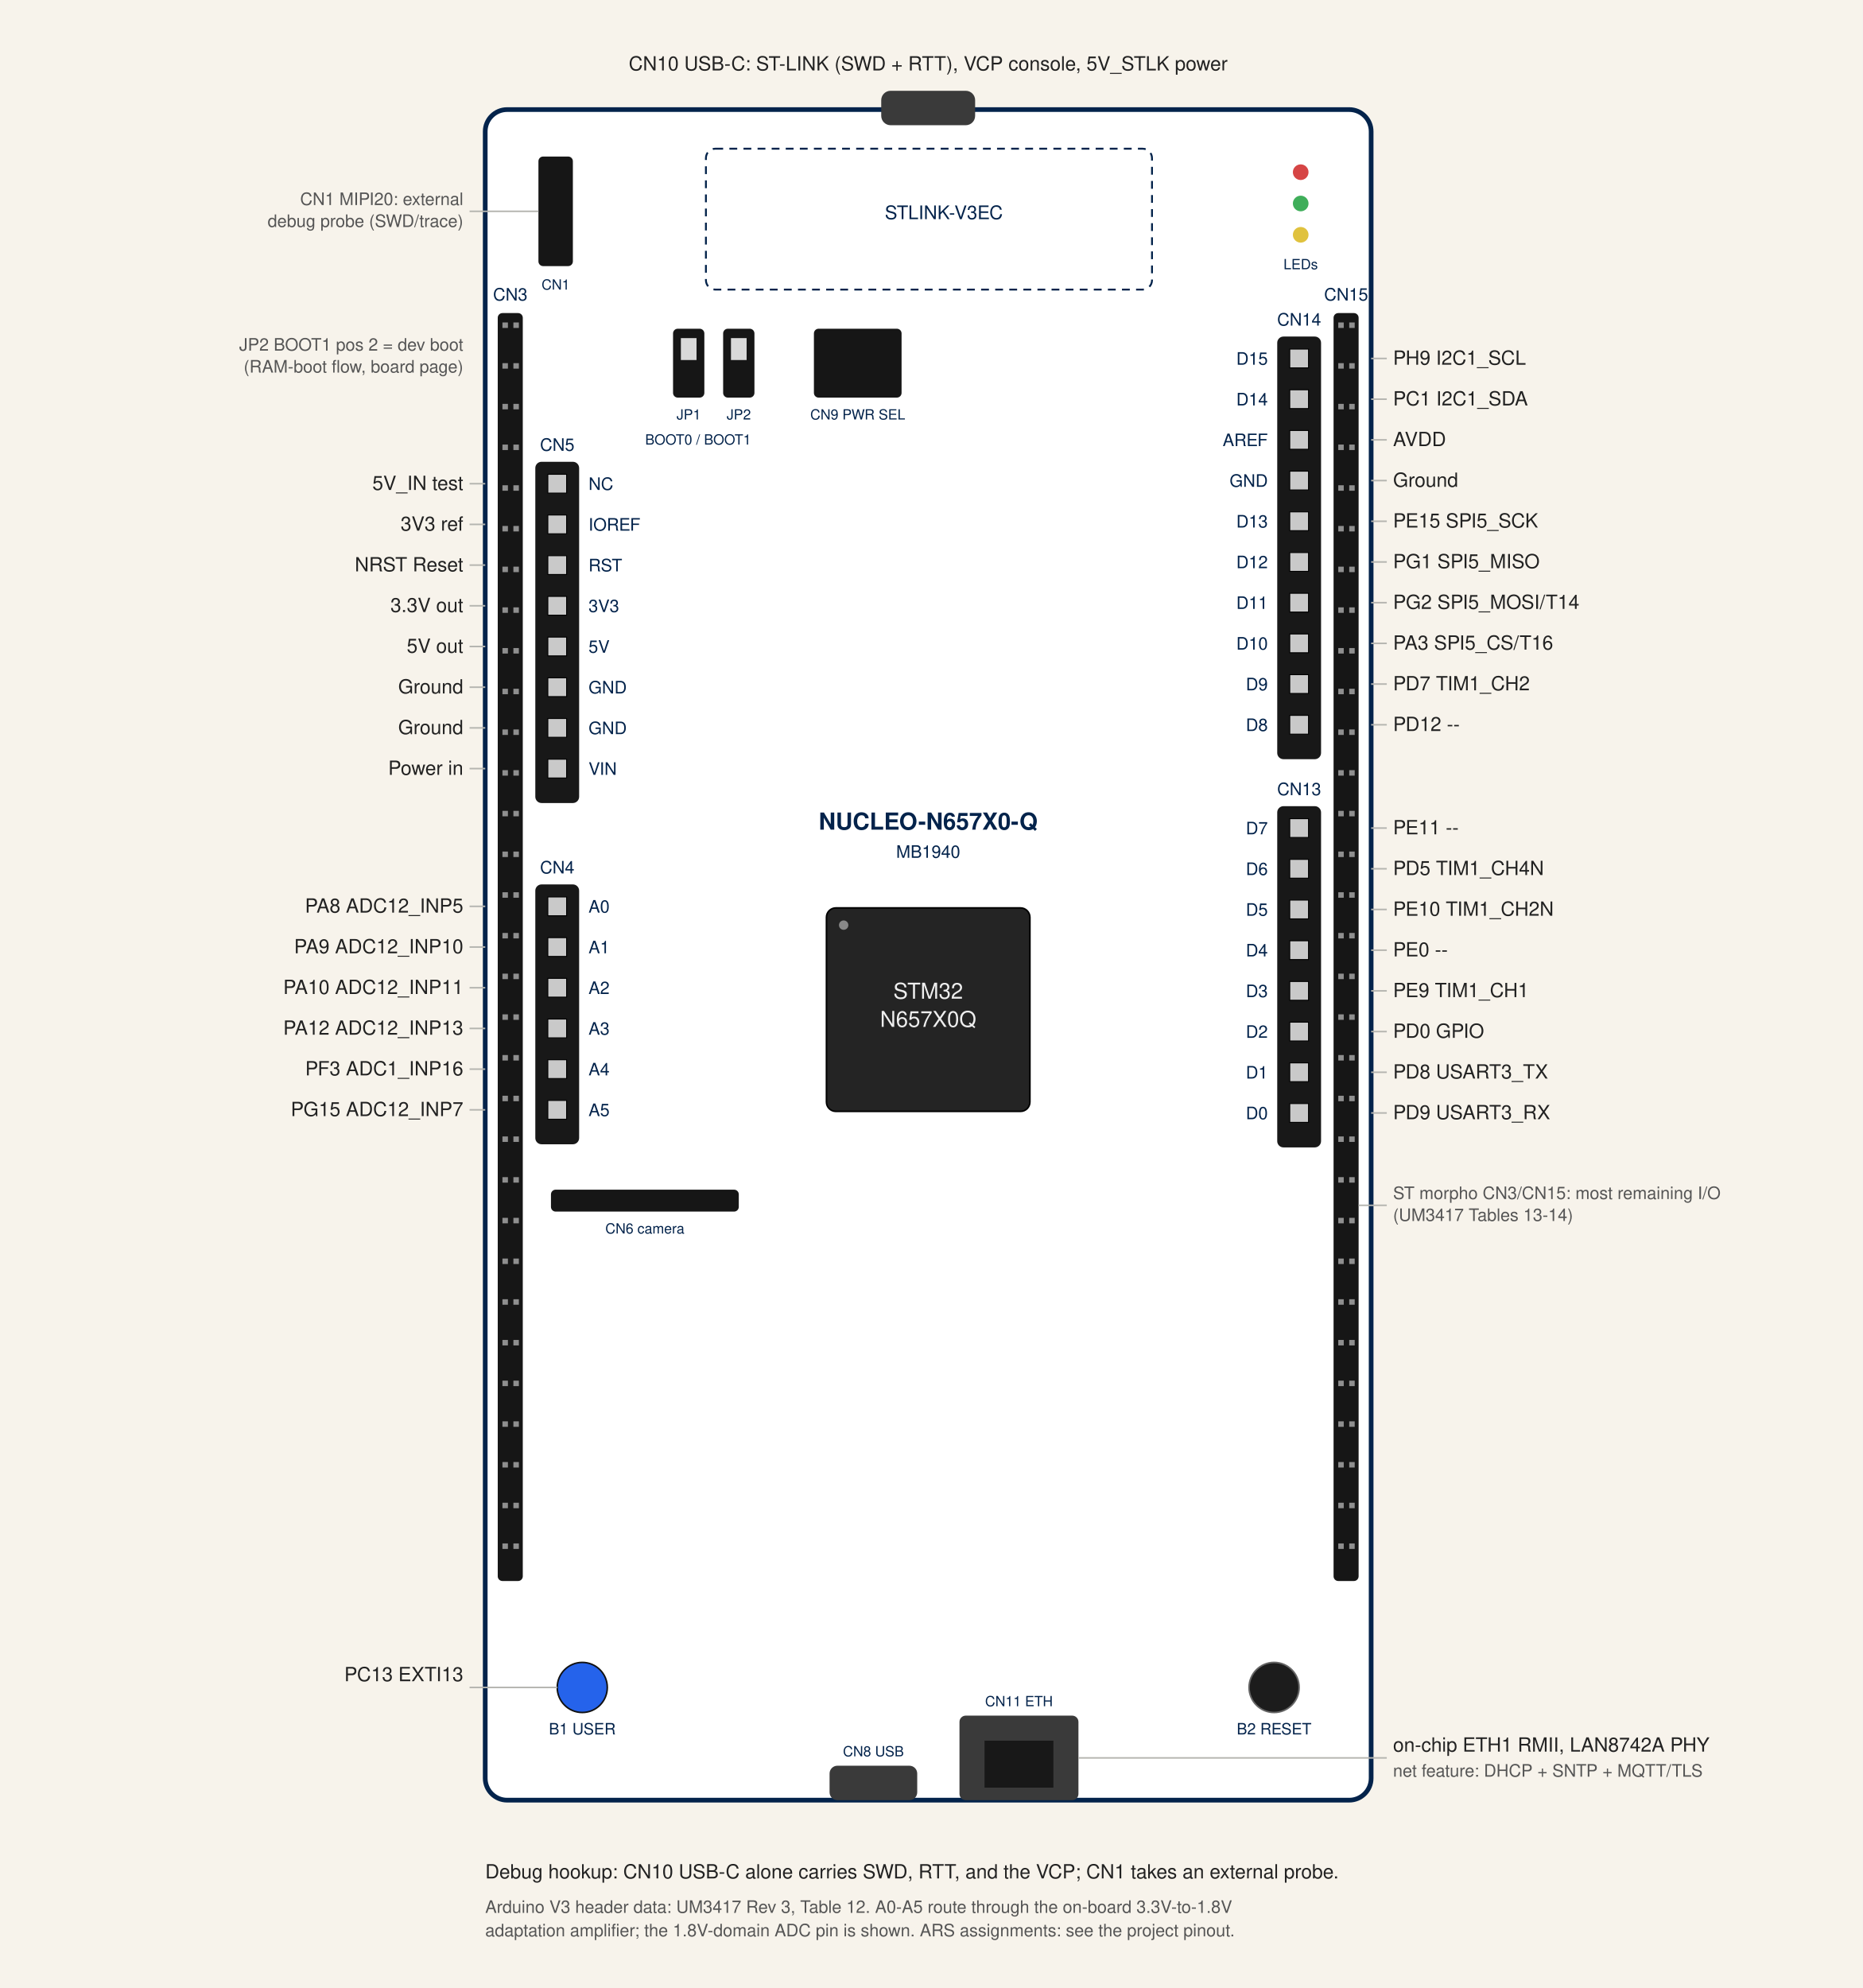
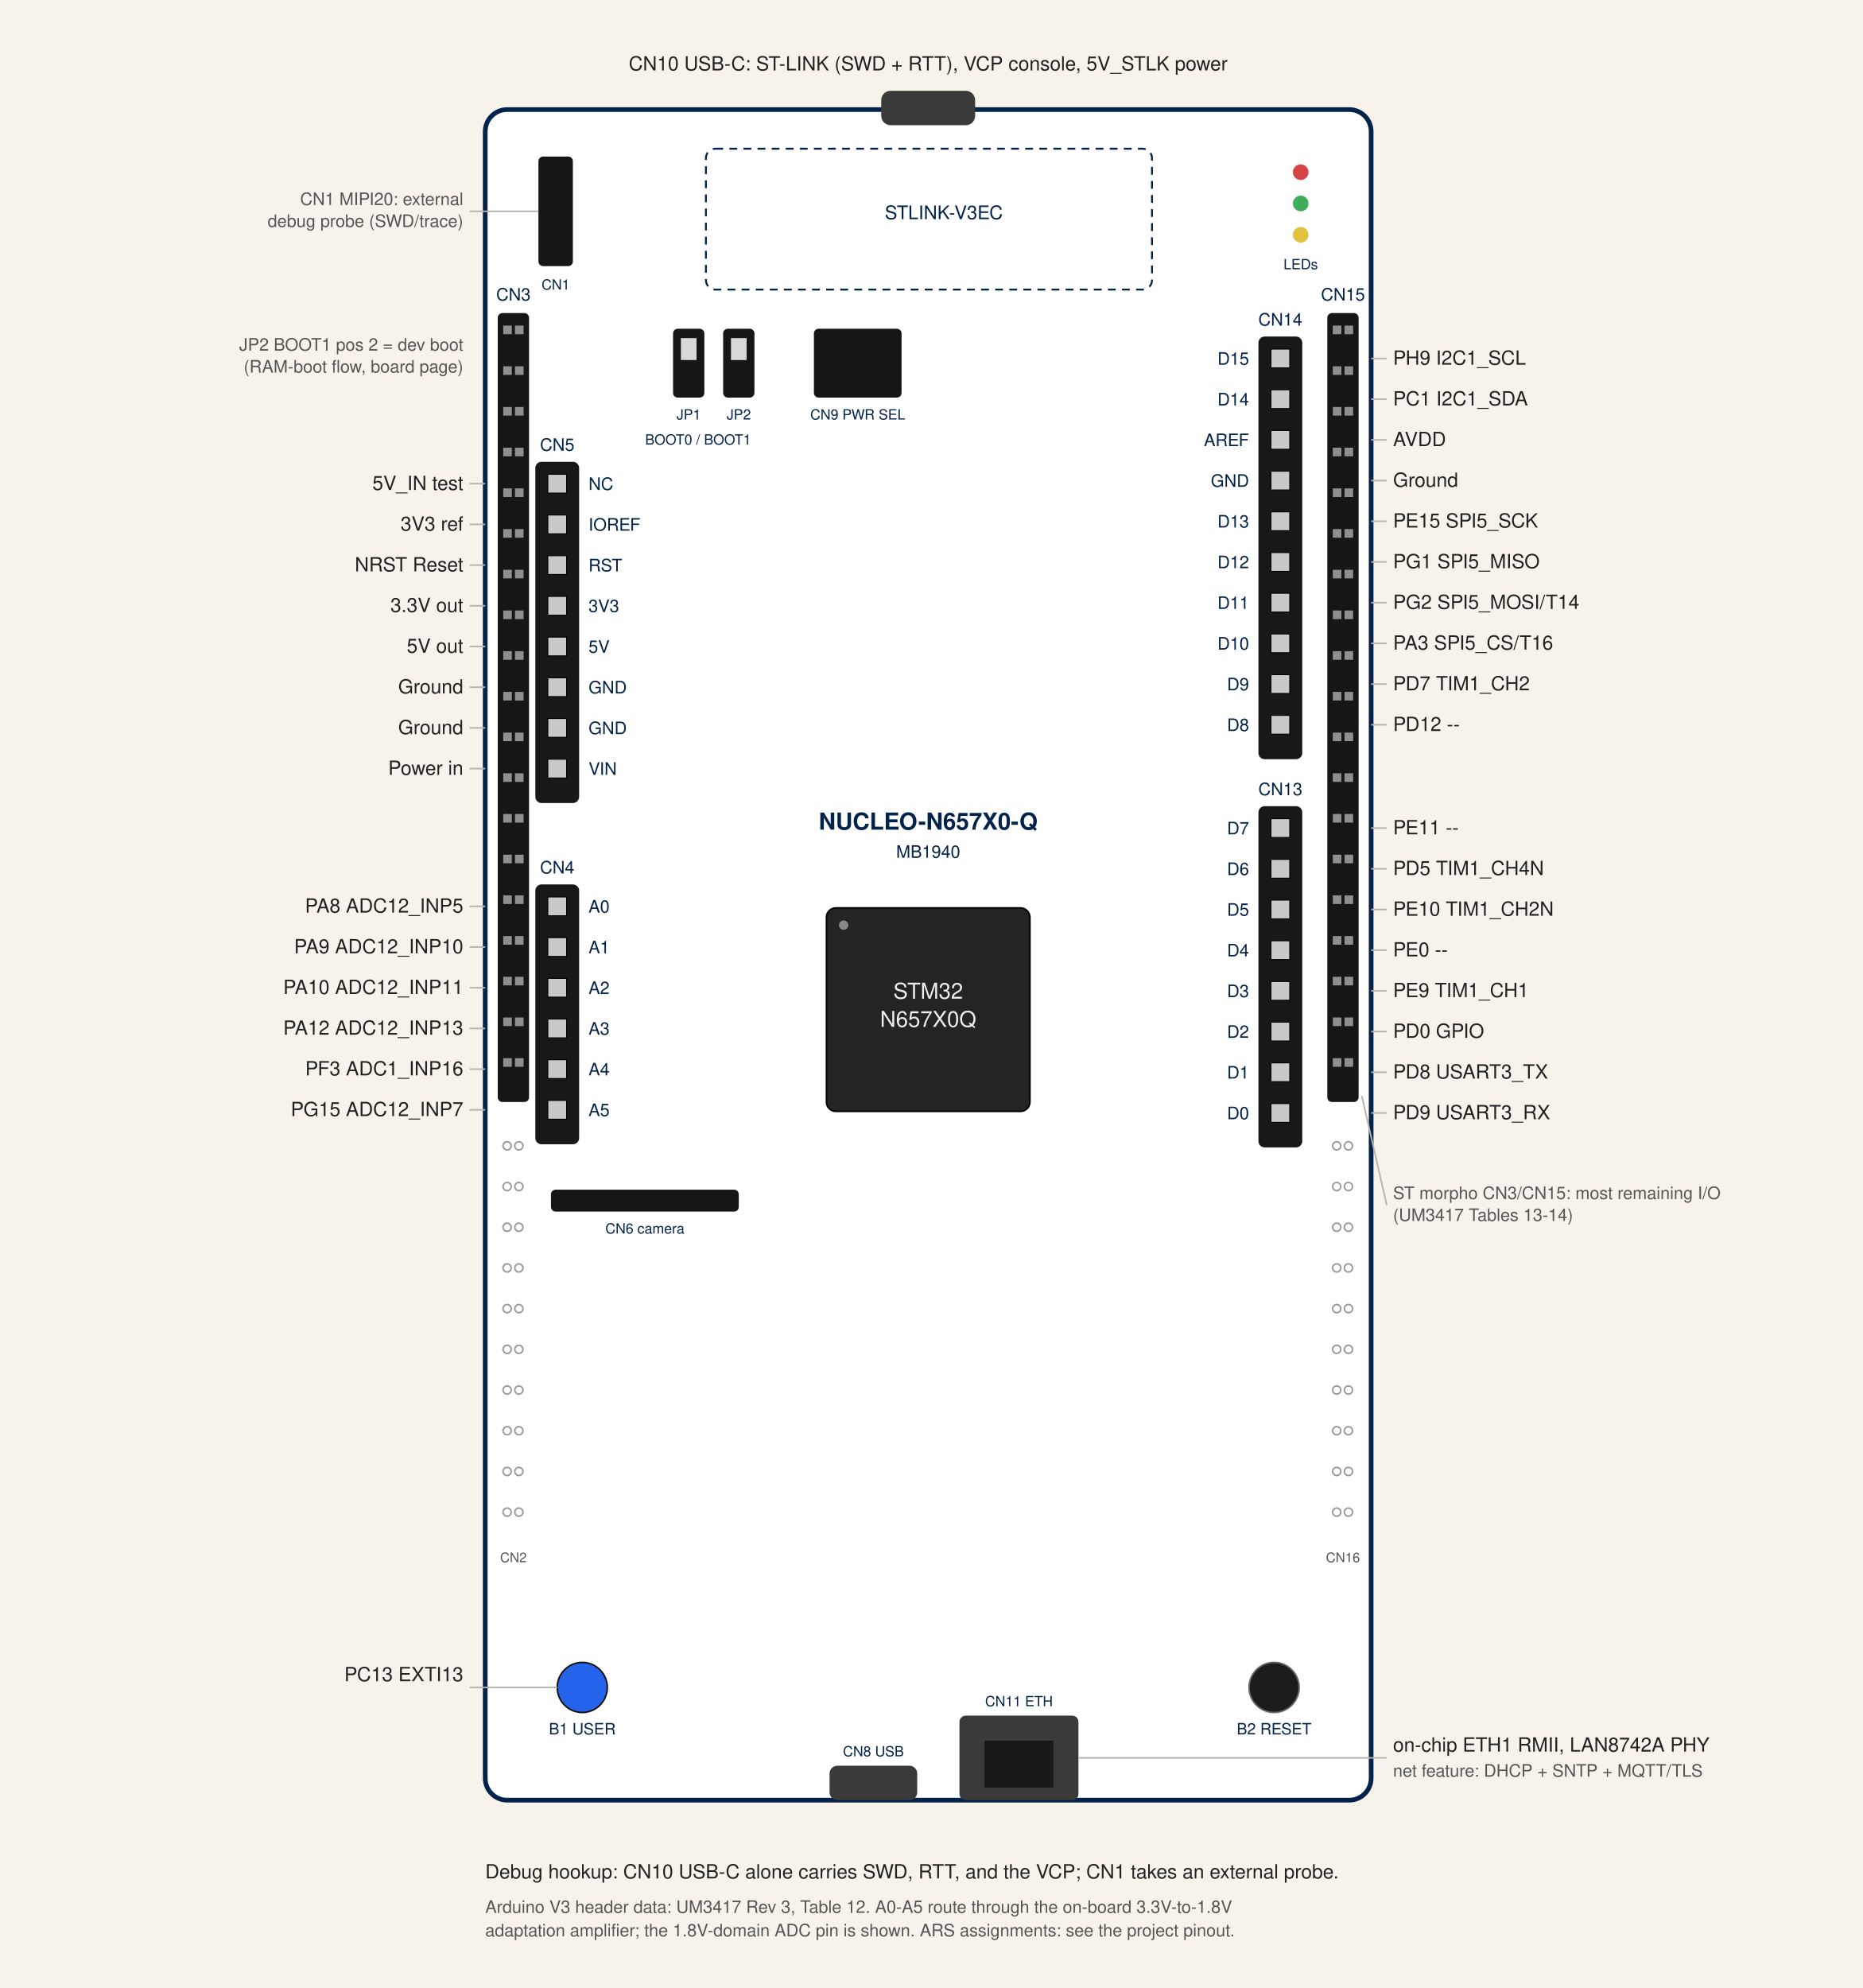
<svg xmlns="http://www.w3.org/2000/svg" viewBox="0 0 1190 1270" font-family="Helvetica, Arial, sans-serif">
  <rect x="0" y="0" width="1190" height="1270" fill="#f7f3eb" />
  <rect x="310" y="70" width="566" height="1080" rx="14" fill="#ffffff" stroke="#03234B" stroke-width="3" />
-   <rect x="318" y="200" width="16" height="810" fill="#161616" rx="3" />
-   <rect x="321" y="206" width="3.5" height="3.5" fill="#8f8f8f" />
-   <rect x="328" y="206" width="3.5" height="3.5" fill="#8f8f8f" />
-   <rect x="321" y="232" width="3.5" height="3.5" fill="#8f8f8f" />
-   <rect x="328" y="232" width="3.5" height="3.5" fill="#8f8f8f" />
-   <rect x="321" y="258" width="3.5" height="3.5" fill="#8f8f8f" />
-   <rect x="328" y="258" width="3.5" height="3.5" fill="#8f8f8f" />
-   <rect x="321" y="284" width="3.5" height="3.5" fill="#8f8f8f" />
-   <rect x="328" y="284" width="3.5" height="3.5" fill="#8f8f8f" />
-   <rect x="321" y="310" width="3.5" height="3.5" fill="#8f8f8f" />
-   <rect x="328" y="310" width="3.5" height="3.5" fill="#8f8f8f" />
-   <rect x="321" y="336" width="3.5" height="3.5" fill="#8f8f8f" />
-   <rect x="328" y="336" width="3.5" height="3.5" fill="#8f8f8f" />
-   <rect x="321" y="362" width="3.5" height="3.5" fill="#8f8f8f" />
-   <rect x="328" y="362" width="3.5" height="3.5" fill="#8f8f8f" />
-   <rect x="321" y="388" width="3.5" height="3.5" fill="#8f8f8f" />
-   <rect x="328" y="388" width="3.5" height="3.5" fill="#8f8f8f" />
-   <rect x="321" y="414" width="3.5" height="3.5" fill="#8f8f8f" />
-   <rect x="328" y="414" width="3.5" height="3.5" fill="#8f8f8f" />
-   <rect x="321" y="440" width="3.5" height="3.5" fill="#8f8f8f" />
-   <rect x="328" y="440" width="3.5" height="3.5" fill="#8f8f8f" />
-   <rect x="321" y="466" width="3.5" height="3.5" fill="#8f8f8f" />
-   <rect x="328" y="466" width="3.5" height="3.5" fill="#8f8f8f" />
-   <rect x="321" y="492" width="3.5" height="3.5" fill="#8f8f8f" />
-   <rect x="328" y="492" width="3.5" height="3.5" fill="#8f8f8f" />
-   <rect x="321" y="518" width="3.5" height="3.5" fill="#8f8f8f" />
-   <rect x="328" y="518" width="3.5" height="3.5" fill="#8f8f8f" />
-   <rect x="321" y="544" width="3.5" height="3.5" fill="#8f8f8f" />
-   <rect x="328" y="544" width="3.5" height="3.5" fill="#8f8f8f" />
-   <rect x="321" y="570" width="3.5" height="3.5" fill="#8f8f8f" />
-   <rect x="328" y="570" width="3.5" height="3.5" fill="#8f8f8f" />
-   <rect x="321" y="596" width="3.5" height="3.5" fill="#8f8f8f" />
-   <rect x="328" y="596" width="3.5" height="3.5" fill="#8f8f8f" />
-   <rect x="321" y="622" width="3.5" height="3.5" fill="#8f8f8f" />
-   <rect x="328" y="622" width="3.5" height="3.5" fill="#8f8f8f" />
-   <rect x="321" y="648" width="3.5" height="3.5" fill="#8f8f8f" />
-   <rect x="328" y="648" width="3.5" height="3.5" fill="#8f8f8f" />
-   <rect x="321" y="674" width="3.5" height="3.5" fill="#8f8f8f" />
-   <rect x="328" y="674" width="3.5" height="3.5" fill="#8f8f8f" />
-   <rect x="321" y="700" width="3.5" height="3.5" fill="#8f8f8f" />
-   <rect x="328" y="700" width="3.5" height="3.5" fill="#8f8f8f" />
-   <rect x="321" y="726" width="3.5" height="3.5" fill="#8f8f8f" />
-   <rect x="328" y="726" width="3.5" height="3.5" fill="#8f8f8f" />
-   <rect x="321" y="752" width="3.5" height="3.5" fill="#8f8f8f" />
-   <rect x="328" y="752" width="3.5" height="3.5" fill="#8f8f8f" />
-   <rect x="321" y="778" width="3.5" height="3.5" fill="#8f8f8f" />
-   <rect x="328" y="778" width="3.5" height="3.5" fill="#8f8f8f" />
-   <rect x="321" y="804" width="3.5" height="3.5" fill="#8f8f8f" />
-   <rect x="328" y="804" width="3.5" height="3.5" fill="#8f8f8f" />
-   <rect x="321" y="830" width="3.5" height="3.5" fill="#8f8f8f" />
-   <rect x="328" y="830" width="3.5" height="3.5" fill="#8f8f8f" />
-   <rect x="321" y="856" width="3.5" height="3.5" fill="#8f8f8f" />
-   <rect x="328" y="856" width="3.5" height="3.5" fill="#8f8f8f" />
-   <rect x="321" y="882" width="3.5" height="3.5" fill="#8f8f8f" />
-   <rect x="328" y="882" width="3.5" height="3.5" fill="#8f8f8f" />
-   <rect x="321" y="908" width="3.5" height="3.5" fill="#8f8f8f" />
-   <rect x="328" y="908" width="3.5" height="3.5" fill="#8f8f8f" />
-   <rect x="321" y="934" width="3.5" height="3.5" fill="#8f8f8f" />
-   <rect x="328" y="934" width="3.5" height="3.5" fill="#8f8f8f" />
-   <rect x="321" y="960" width="3.5" height="3.5" fill="#8f8f8f" />
-   <rect x="328" y="960" width="3.5" height="3.5" fill="#8f8f8f" />
-   <rect x="321" y="986" width="3.5" height="3.5" fill="#8f8f8f" />
-   <rect x="328" y="986" width="3.5" height="3.5" fill="#8f8f8f" />
-   <text x="326" y="192" font-size="11" fill="#03234B" text-anchor="middle">CN3</text>
-   <rect x="852" y="200" width="16" height="810" fill="#161616" rx="3" />
-   <rect x="855" y="206" width="3.5" height="3.5" fill="#8f8f8f" />
-   <rect x="862" y="206" width="3.5" height="3.5" fill="#8f8f8f" />
-   <rect x="855" y="232" width="3.5" height="3.5" fill="#8f8f8f" />
-   <rect x="862" y="232" width="3.5" height="3.5" fill="#8f8f8f" />
-   <rect x="855" y="258" width="3.5" height="3.5" fill="#8f8f8f" />
-   <rect x="862" y="258" width="3.5" height="3.5" fill="#8f8f8f" />
-   <rect x="855" y="284" width="3.5" height="3.5" fill="#8f8f8f" />
-   <rect x="862" y="284" width="3.5" height="3.5" fill="#8f8f8f" />
-   <rect x="855" y="310" width="3.5" height="3.5" fill="#8f8f8f" />
-   <rect x="862" y="310" width="3.5" height="3.5" fill="#8f8f8f" />
-   <rect x="855" y="336" width="3.5" height="3.5" fill="#8f8f8f" />
-   <rect x="862" y="336" width="3.5" height="3.5" fill="#8f8f8f" />
-   <rect x="855" y="362" width="3.5" height="3.5" fill="#8f8f8f" />
-   <rect x="862" y="362" width="3.5" height="3.5" fill="#8f8f8f" />
-   <rect x="855" y="388" width="3.5" height="3.5" fill="#8f8f8f" />
-   <rect x="862" y="388" width="3.5" height="3.5" fill="#8f8f8f" />
-   <rect x="855" y="414" width="3.5" height="3.5" fill="#8f8f8f" />
-   <rect x="862" y="414" width="3.5" height="3.5" fill="#8f8f8f" />
-   <rect x="855" y="440" width="3.5" height="3.5" fill="#8f8f8f" />
-   <rect x="862" y="440" width="3.5" height="3.5" fill="#8f8f8f" />
-   <rect x="855" y="466" width="3.5" height="3.5" fill="#8f8f8f" />
-   <rect x="862" y="466" width="3.5" height="3.5" fill="#8f8f8f" />
-   <rect x="855" y="492" width="3.5" height="3.5" fill="#8f8f8f" />
-   <rect x="862" y="492" width="3.5" height="3.5" fill="#8f8f8f" />
-   <rect x="855" y="518" width="3.5" height="3.5" fill="#8f8f8f" />
-   <rect x="862" y="518" width="3.5" height="3.5" fill="#8f8f8f" />
-   <rect x="855" y="544" width="3.5" height="3.5" fill="#8f8f8f" />
-   <rect x="862" y="544" width="3.5" height="3.5" fill="#8f8f8f" />
-   <rect x="855" y="570" width="3.5" height="3.5" fill="#8f8f8f" />
-   <rect x="862" y="570" width="3.5" height="3.5" fill="#8f8f8f" />
-   <rect x="855" y="596" width="3.5" height="3.5" fill="#8f8f8f" />
-   <rect x="862" y="596" width="3.5" height="3.5" fill="#8f8f8f" />
-   <rect x="855" y="622" width="3.5" height="3.5" fill="#8f8f8f" />
-   <rect x="862" y="622" width="3.5" height="3.5" fill="#8f8f8f" />
-   <rect x="855" y="648" width="3.5" height="3.5" fill="#8f8f8f" />
-   <rect x="862" y="648" width="3.5" height="3.5" fill="#8f8f8f" />
-   <rect x="855" y="674" width="3.5" height="3.5" fill="#8f8f8f" />
-   <rect x="862" y="674" width="3.5" height="3.5" fill="#8f8f8f" />
-   <rect x="855" y="700" width="3.5" height="3.5" fill="#8f8f8f" />
-   <rect x="862" y="700" width="3.5" height="3.5" fill="#8f8f8f" />
-   <rect x="855" y="726" width="3.5" height="3.5" fill="#8f8f8f" />
-   <rect x="862" y="726" width="3.5" height="3.5" fill="#8f8f8f" />
-   <rect x="855" y="752" width="3.5" height="3.5" fill="#8f8f8f" />
-   <rect x="862" y="752" width="3.5" height="3.5" fill="#8f8f8f" />
-   <rect x="855" y="778" width="3.5" height="3.5" fill="#8f8f8f" />
-   <rect x="862" y="778" width="3.5" height="3.5" fill="#8f8f8f" />
-   <rect x="855" y="804" width="3.5" height="3.5" fill="#8f8f8f" />
-   <rect x="862" y="804" width="3.5" height="3.5" fill="#8f8f8f" />
-   <rect x="855" y="830" width="3.5" height="3.5" fill="#8f8f8f" />
-   <rect x="862" y="830" width="3.5" height="3.5" fill="#8f8f8f" />
-   <rect x="855" y="856" width="3.5" height="3.5" fill="#8f8f8f" />
-   <rect x="862" y="856" width="3.5" height="3.5" fill="#8f8f8f" />
-   <rect x="855" y="882" width="3.5" height="3.5" fill="#8f8f8f" />
-   <rect x="862" y="882" width="3.5" height="3.5" fill="#8f8f8f" />
-   <rect x="855" y="908" width="3.5" height="3.5" fill="#8f8f8f" />
-   <rect x="862" y="908" width="3.5" height="3.5" fill="#8f8f8f" />
-   <rect x="855" y="934" width="3.5" height="3.5" fill="#8f8f8f" />
-   <rect x="862" y="934" width="3.5" height="3.5" fill="#8f8f8f" />
-   <rect x="855" y="960" width="3.5" height="3.5" fill="#8f8f8f" />
-   <rect x="862" y="960" width="3.5" height="3.5" fill="#8f8f8f" />
-   <rect x="855" y="986" width="3.5" height="3.5" fill="#8f8f8f" />
-   <rect x="862" y="986" width="3.5" height="3.5" fill="#8f8f8f" />
-   <text x="860" y="192" font-size="11" fill="#03234B" text-anchor="middle">CN15</text>
+   <rect x="318" y="200" width="20" height="504" fill="#161616" rx="3" />
+   <rect x="321.5" y="208" width="5.5" height="5.5" fill="#8f8f8f" />
+   <rect x="329" y="208" width="5.5" height="5.5" fill="#8f8f8f" />
+   <rect x="321.5" y="234" width="5.5" height="5.5" fill="#8f8f8f" />
+   <rect x="329" y="234" width="5.5" height="5.5" fill="#8f8f8f" />
+   <rect x="321.5" y="260" width="5.5" height="5.5" fill="#8f8f8f" />
+   <rect x="329" y="260" width="5.5" height="5.5" fill="#8f8f8f" />
+   <rect x="321.5" y="286" width="5.5" height="5.5" fill="#8f8f8f" />
+   <rect x="329" y="286" width="5.5" height="5.5" fill="#8f8f8f" />
+   <rect x="321.5" y="312" width="5.5" height="5.5" fill="#8f8f8f" />
+   <rect x="329" y="312" width="5.5" height="5.5" fill="#8f8f8f" />
+   <rect x="321.5" y="338" width="5.5" height="5.5" fill="#8f8f8f" />
+   <rect x="329" y="338" width="5.5" height="5.5" fill="#8f8f8f" />
+   <rect x="321.5" y="364" width="5.5" height="5.5" fill="#8f8f8f" />
+   <rect x="329" y="364" width="5.5" height="5.5" fill="#8f8f8f" />
+   <rect x="321.5" y="390" width="5.5" height="5.5" fill="#8f8f8f" />
+   <rect x="329" y="390" width="5.5" height="5.5" fill="#8f8f8f" />
+   <rect x="321.5" y="416" width="5.5" height="5.5" fill="#8f8f8f" />
+   <rect x="329" y="416" width="5.5" height="5.5" fill="#8f8f8f" />
+   <rect x="321.5" y="442" width="5.5" height="5.5" fill="#8f8f8f" />
+   <rect x="329" y="442" width="5.5" height="5.5" fill="#8f8f8f" />
+   <rect x="321.5" y="468" width="5.5" height="5.5" fill="#8f8f8f" />
+   <rect x="329" y="468" width="5.5" height="5.5" fill="#8f8f8f" />
+   <rect x="321.5" y="494" width="5.5" height="5.5" fill="#8f8f8f" />
+   <rect x="329" y="494" width="5.5" height="5.5" fill="#8f8f8f" />
+   <rect x="321.5" y="520" width="5.5" height="5.5" fill="#8f8f8f" />
+   <rect x="329" y="520" width="5.5" height="5.5" fill="#8f8f8f" />
+   <rect x="321.5" y="546" width="5.5" height="5.5" fill="#8f8f8f" />
+   <rect x="329" y="546" width="5.5" height="5.5" fill="#8f8f8f" />
+   <rect x="321.5" y="572" width="5.5" height="5.5" fill="#8f8f8f" />
+   <rect x="329" y="572" width="5.5" height="5.5" fill="#8f8f8f" />
+   <rect x="321.5" y="598" width="5.5" height="5.5" fill="#8f8f8f" />
+   <rect x="329" y="598" width="5.5" height="5.5" fill="#8f8f8f" />
+   <rect x="321.5" y="624" width="5.5" height="5.5" fill="#8f8f8f" />
+   <rect x="329" y="624" width="5.5" height="5.5" fill="#8f8f8f" />
+   <rect x="321.5" y="650" width="5.5" height="5.5" fill="#8f8f8f" />
+   <rect x="329" y="650" width="5.5" height="5.5" fill="#8f8f8f" />
+   <rect x="321.5" y="676" width="5.5" height="5.5" fill="#8f8f8f" />
+   <rect x="329" y="676" width="5.5" height="5.5" fill="#8f8f8f" />
+   <text x="328" y="192" font-size="11" fill="#03234B" text-anchor="middle">CN3</text>
+   <circle cx="324" cy="732" r="2.6" fill="none" stroke="#9a9a9a" stroke-width="1" />
+   <circle cx="331.5" cy="732" r="2.6" fill="none" stroke="#9a9a9a" stroke-width="1" />
+   <circle cx="324" cy="758" r="2.6" fill="none" stroke="#9a9a9a" stroke-width="1" />
+   <circle cx="331.5" cy="758" r="2.6" fill="none" stroke="#9a9a9a" stroke-width="1" />
+   <circle cx="324" cy="784" r="2.6" fill="none" stroke="#9a9a9a" stroke-width="1" />
+   <circle cx="331.5" cy="784" r="2.6" fill="none" stroke="#9a9a9a" stroke-width="1" />
+   <circle cx="324" cy="810" r="2.6" fill="none" stroke="#9a9a9a" stroke-width="1" />
+   <circle cx="331.5" cy="810" r="2.6" fill="none" stroke="#9a9a9a" stroke-width="1" />
+   <circle cx="324" cy="836" r="2.6" fill="none" stroke="#9a9a9a" stroke-width="1" />
+   <circle cx="331.5" cy="836" r="2.6" fill="none" stroke="#9a9a9a" stroke-width="1" />
+   <circle cx="324" cy="862" r="2.6" fill="none" stroke="#9a9a9a" stroke-width="1" />
+   <circle cx="331.5" cy="862" r="2.6" fill="none" stroke="#9a9a9a" stroke-width="1" />
+   <circle cx="324" cy="888" r="2.6" fill="none" stroke="#9a9a9a" stroke-width="1" />
+   <circle cx="331.5" cy="888" r="2.6" fill="none" stroke="#9a9a9a" stroke-width="1" />
+   <circle cx="324" cy="914" r="2.6" fill="none" stroke="#9a9a9a" stroke-width="1" />
+   <circle cx="331.5" cy="914" r="2.6" fill="none" stroke="#9a9a9a" stroke-width="1" />
+   <circle cx="324" cy="940" r="2.6" fill="none" stroke="#9a9a9a" stroke-width="1" />
+   <circle cx="331.5" cy="940" r="2.6" fill="none" stroke="#9a9a9a" stroke-width="1" />
+   <circle cx="324" cy="966" r="2.6" fill="none" stroke="#9a9a9a" stroke-width="1" />
+   <circle cx="331.5" cy="966" r="2.6" fill="none" stroke="#9a9a9a" stroke-width="1" />
+   <text x="328" y="998" font-size="8.5" fill="#555555" text-anchor="middle">CN2</text>
+   <rect x="848" y="200" width="20" height="504" fill="#161616" rx="3" />
+   <rect x="851.5" y="208" width="5.5" height="5.5" fill="#8f8f8f" />
+   <rect x="859" y="208" width="5.5" height="5.5" fill="#8f8f8f" />
+   <rect x="851.5" y="234" width="5.5" height="5.5" fill="#8f8f8f" />
+   <rect x="859" y="234" width="5.5" height="5.5" fill="#8f8f8f" />
+   <rect x="851.5" y="260" width="5.5" height="5.5" fill="#8f8f8f" />
+   <rect x="859" y="260" width="5.5" height="5.5" fill="#8f8f8f" />
+   <rect x="851.5" y="286" width="5.5" height="5.5" fill="#8f8f8f" />
+   <rect x="859" y="286" width="5.5" height="5.5" fill="#8f8f8f" />
+   <rect x="851.5" y="312" width="5.5" height="5.5" fill="#8f8f8f" />
+   <rect x="859" y="312" width="5.5" height="5.5" fill="#8f8f8f" />
+   <rect x="851.5" y="338" width="5.5" height="5.5" fill="#8f8f8f" />
+   <rect x="859" y="338" width="5.5" height="5.5" fill="#8f8f8f" />
+   <rect x="851.5" y="364" width="5.5" height="5.5" fill="#8f8f8f" />
+   <rect x="859" y="364" width="5.5" height="5.5" fill="#8f8f8f" />
+   <rect x="851.5" y="390" width="5.5" height="5.5" fill="#8f8f8f" />
+   <rect x="859" y="390" width="5.5" height="5.5" fill="#8f8f8f" />
+   <rect x="851.5" y="416" width="5.5" height="5.5" fill="#8f8f8f" />
+   <rect x="859" y="416" width="5.5" height="5.5" fill="#8f8f8f" />
+   <rect x="851.5" y="442" width="5.5" height="5.5" fill="#8f8f8f" />
+   <rect x="859" y="442" width="5.5" height="5.5" fill="#8f8f8f" />
+   <rect x="851.5" y="468" width="5.5" height="5.5" fill="#8f8f8f" />
+   <rect x="859" y="468" width="5.5" height="5.5" fill="#8f8f8f" />
+   <rect x="851.5" y="494" width="5.5" height="5.5" fill="#8f8f8f" />
+   <rect x="859" y="494" width="5.5" height="5.5" fill="#8f8f8f" />
+   <rect x="851.5" y="520" width="5.5" height="5.5" fill="#8f8f8f" />
+   <rect x="859" y="520" width="5.5" height="5.5" fill="#8f8f8f" />
+   <rect x="851.5" y="546" width="5.5" height="5.5" fill="#8f8f8f" />
+   <rect x="859" y="546" width="5.5" height="5.5" fill="#8f8f8f" />
+   <rect x="851.5" y="572" width="5.5" height="5.5" fill="#8f8f8f" />
+   <rect x="859" y="572" width="5.5" height="5.5" fill="#8f8f8f" />
+   <rect x="851.5" y="598" width="5.5" height="5.5" fill="#8f8f8f" />
+   <rect x="859" y="598" width="5.5" height="5.5" fill="#8f8f8f" />
+   <rect x="851.5" y="624" width="5.5" height="5.5" fill="#8f8f8f" />
+   <rect x="859" y="624" width="5.5" height="5.5" fill="#8f8f8f" />
+   <rect x="851.5" y="650" width="5.5" height="5.5" fill="#8f8f8f" />
+   <rect x="859" y="650" width="5.5" height="5.5" fill="#8f8f8f" />
+   <rect x="851.5" y="676" width="5.5" height="5.5" fill="#8f8f8f" />
+   <rect x="859" y="676" width="5.5" height="5.5" fill="#8f8f8f" />
+   <text x="858" y="192" font-size="11" fill="#03234B" text-anchor="middle">CN15</text>
+   <circle cx="854" cy="732" r="2.6" fill="none" stroke="#9a9a9a" stroke-width="1" />
+   <circle cx="861.5" cy="732" r="2.6" fill="none" stroke="#9a9a9a" stroke-width="1" />
+   <circle cx="854" cy="758" r="2.6" fill="none" stroke="#9a9a9a" stroke-width="1" />
+   <circle cx="861.5" cy="758" r="2.6" fill="none" stroke="#9a9a9a" stroke-width="1" />
+   <circle cx="854" cy="784" r="2.6" fill="none" stroke="#9a9a9a" stroke-width="1" />
+   <circle cx="861.5" cy="784" r="2.6" fill="none" stroke="#9a9a9a" stroke-width="1" />
+   <circle cx="854" cy="810" r="2.6" fill="none" stroke="#9a9a9a" stroke-width="1" />
+   <circle cx="861.5" cy="810" r="2.6" fill="none" stroke="#9a9a9a" stroke-width="1" />
+   <circle cx="854" cy="836" r="2.6" fill="none" stroke="#9a9a9a" stroke-width="1" />
+   <circle cx="861.5" cy="836" r="2.6" fill="none" stroke="#9a9a9a" stroke-width="1" />
+   <circle cx="854" cy="862" r="2.6" fill="none" stroke="#9a9a9a" stroke-width="1" />
+   <circle cx="861.5" cy="862" r="2.6" fill="none" stroke="#9a9a9a" stroke-width="1" />
+   <circle cx="854" cy="888" r="2.6" fill="none" stroke="#9a9a9a" stroke-width="1" />
+   <circle cx="861.5" cy="888" r="2.6" fill="none" stroke="#9a9a9a" stroke-width="1" />
+   <circle cx="854" cy="914" r="2.6" fill="none" stroke="#9a9a9a" stroke-width="1" />
+   <circle cx="861.5" cy="914" r="2.6" fill="none" stroke="#9a9a9a" stroke-width="1" />
+   <circle cx="854" cy="940" r="2.6" fill="none" stroke="#9a9a9a" stroke-width="1" />
+   <circle cx="861.5" cy="940" r="2.6" fill="none" stroke="#9a9a9a" stroke-width="1" />
+   <circle cx="854" cy="966" r="2.6" fill="none" stroke="#9a9a9a" stroke-width="1" />
+   <circle cx="861.5" cy="966" r="2.6" fill="none" stroke="#9a9a9a" stroke-width="1" />
+   <text x="858" y="998" font-size="8.5" fill="#555555" text-anchor="middle">CN16</text>
  <text x="593" y="530" font-size="15" fill="#03234B" text-anchor="middle" font-weight="bold">NUCLEO-N657X0-Q</text>
  <text x="593" y="548" font-size="11" fill="#03234B" text-anchor="middle">MB1940</text>
-   <rect x="816" y="215" width="28" height="270" rx="4" fill="#181818" />
-   <text x="830" y="208" font-size="11" fill="#03234B" text-anchor="middle">CN14</text>
-   <rect x="824" y="223" width="12" height="12" fill="#c9c9c9" stroke="#000" stroke-width="0.6" />
-   <text x="810" y="233" font-size="11" fill="#03234B" text-anchor="end">D15</text>
+   <rect x="804" y="215" width="28" height="270" rx="4" fill="#181818" />
+   <text x="818" y="208" font-size="11" fill="#03234B" text-anchor="middle">CN14</text>
+   <rect x="812" y="223" width="12" height="12" fill="#c9c9c9" stroke="#000" stroke-width="0.6" />
+   <text x="798" y="233" font-size="11" fill="#03234B" text-anchor="end">D15</text>
  <line x1="876" y1="229" x2="886" y2="229" stroke="#b5b5b0" stroke-width="1" />
  <text x="890" y="233" font-size="12.5" fill="#222222" text-anchor="start">PH9  I2C1_SCL</text>
-   <rect x="824" y="249" width="12" height="12" fill="#c9c9c9" stroke="#000" stroke-width="0.6" />
-   <text x="810" y="259" font-size="11" fill="#03234B" text-anchor="end">D14</text>
+   <rect x="812" y="249" width="12" height="12" fill="#c9c9c9" stroke="#000" stroke-width="0.6" />
+   <text x="798" y="259" font-size="11" fill="#03234B" text-anchor="end">D14</text>
  <line x1="876" y1="255" x2="886" y2="255" stroke="#b5b5b0" stroke-width="1" />
  <text x="890" y="259" font-size="12.5" fill="#222222" text-anchor="start">PC1  I2C1_SDA</text>
-   <rect x="824" y="275" width="12" height="12" fill="#c9c9c9" stroke="#000" stroke-width="0.6" />
-   <text x="810" y="285" font-size="11" fill="#03234B" text-anchor="end">AREF</text>
+   <rect x="812" y="275" width="12" height="12" fill="#c9c9c9" stroke="#000" stroke-width="0.6" />
+   <text x="798" y="285" font-size="11" fill="#03234B" text-anchor="end">AREF</text>
  <line x1="876" y1="281" x2="886" y2="281" stroke="#b5b5b0" stroke-width="1" />
  <text x="890" y="285" font-size="12.5" fill="#222222" text-anchor="start">AVDD</text>
-   <rect x="824" y="301" width="12" height="12" fill="#c9c9c9" stroke="#000" stroke-width="0.6" />
-   <text x="810" y="311" font-size="11" fill="#03234B" text-anchor="end">GND</text>
+   <rect x="812" y="301" width="12" height="12" fill="#c9c9c9" stroke="#000" stroke-width="0.6" />
+   <text x="798" y="311" font-size="11" fill="#03234B" text-anchor="end">GND</text>
  <line x1="876" y1="307" x2="886" y2="307" stroke="#b5b5b0" stroke-width="1" />
  <text x="890" y="311" font-size="12.5" fill="#222222" text-anchor="start">Ground</text>
-   <rect x="824" y="327" width="12" height="12" fill="#c9c9c9" stroke="#000" stroke-width="0.6" />
-   <text x="810" y="337" font-size="11" fill="#03234B" text-anchor="end">D13</text>
+   <rect x="812" y="327" width="12" height="12" fill="#c9c9c9" stroke="#000" stroke-width="0.6" />
+   <text x="798" y="337" font-size="11" fill="#03234B" text-anchor="end">D13</text>
  <line x1="876" y1="333" x2="886" y2="333" stroke="#b5b5b0" stroke-width="1" />
  <text x="890" y="337" font-size="12.5" fill="#222222" text-anchor="start">PE15  SPI5_SCK</text>
-   <rect x="824" y="353" width="12" height="12" fill="#c9c9c9" stroke="#000" stroke-width="0.6" />
-   <text x="810" y="363" font-size="11" fill="#03234B" text-anchor="end">D12</text>
+   <rect x="812" y="353" width="12" height="12" fill="#c9c9c9" stroke="#000" stroke-width="0.6" />
+   <text x="798" y="363" font-size="11" fill="#03234B" text-anchor="end">D12</text>
  <line x1="876" y1="359" x2="886" y2="359" stroke="#b5b5b0" stroke-width="1" />
  <text x="890" y="363" font-size="12.5" fill="#222222" text-anchor="start">PG1  SPI5_MISO</text>
-   <rect x="824" y="379" width="12" height="12" fill="#c9c9c9" stroke="#000" stroke-width="0.6" />
-   <text x="810" y="389" font-size="11" fill="#03234B" text-anchor="end">D11</text>
+   <rect x="812" y="379" width="12" height="12" fill="#c9c9c9" stroke="#000" stroke-width="0.6" />
+   <text x="798" y="389" font-size="11" fill="#03234B" text-anchor="end">D11</text>
  <line x1="876" y1="385" x2="886" y2="385" stroke="#b5b5b0" stroke-width="1" />
  <text x="890" y="389" font-size="12.5" fill="#222222" text-anchor="start">PG2  SPI5_MOSI/T14</text>
-   <rect x="824" y="405" width="12" height="12" fill="#c9c9c9" stroke="#000" stroke-width="0.6" />
-   <text x="810" y="415" font-size="11" fill="#03234B" text-anchor="end">D10</text>
+   <rect x="812" y="405" width="12" height="12" fill="#c9c9c9" stroke="#000" stroke-width="0.6" />
+   <text x="798" y="415" font-size="11" fill="#03234B" text-anchor="end">D10</text>
  <line x1="876" y1="411" x2="886" y2="411" stroke="#b5b5b0" stroke-width="1" />
  <text x="890" y="415" font-size="12.5" fill="#222222" text-anchor="start">PA3  SPI5_CS/T16</text>
-   <rect x="824" y="431" width="12" height="12" fill="#c9c9c9" stroke="#000" stroke-width="0.6" />
-   <text x="810" y="441" font-size="11" fill="#03234B" text-anchor="end">D9</text>
+   <rect x="812" y="431" width="12" height="12" fill="#c9c9c9" stroke="#000" stroke-width="0.6" />
+   <text x="798" y="441" font-size="11" fill="#03234B" text-anchor="end">D9</text>
  <line x1="876" y1="437" x2="886" y2="437" stroke="#b5b5b0" stroke-width="1" />
  <text x="890" y="441" font-size="12.5" fill="#222222" text-anchor="start">PD7  TIM1_CH2</text>
-   <rect x="824" y="457" width="12" height="12" fill="#c9c9c9" stroke="#000" stroke-width="0.6" />
-   <text x="810" y="467" font-size="11" fill="#03234B" text-anchor="end">D8</text>
+   <rect x="812" y="457" width="12" height="12" fill="#c9c9c9" stroke="#000" stroke-width="0.6" />
+   <text x="798" y="467" font-size="11" fill="#03234B" text-anchor="end">D8</text>
  <line x1="876" y1="463" x2="886" y2="463" stroke="#b5b5b0" stroke-width="1" />
  <text x="890" y="467" font-size="12.5" fill="#222222" text-anchor="start">PD12  --</text>
-   <rect x="816" y="515" width="28" height="218" rx="4" fill="#181818" />
-   <text x="830" y="508" font-size="11" fill="#03234B" text-anchor="middle">CN13</text>
-   <rect x="824" y="523" width="12" height="12" fill="#c9c9c9" stroke="#000" stroke-width="0.6" />
-   <text x="810" y="533" font-size="11" fill="#03234B" text-anchor="end">D7</text>
+   <rect x="804" y="515" width="28" height="218" rx="4" fill="#181818" />
+   <text x="818" y="508" font-size="11" fill="#03234B" text-anchor="middle">CN13</text>
+   <rect x="812" y="523" width="12" height="12" fill="#c9c9c9" stroke="#000" stroke-width="0.6" />
+   <text x="798" y="533" font-size="11" fill="#03234B" text-anchor="end">D7</text>
  <line x1="876" y1="529" x2="886" y2="529" stroke="#b5b5b0" stroke-width="1" />
  <text x="890" y="533" font-size="12.5" fill="#222222" text-anchor="start">PE11  --</text>
-   <rect x="824" y="549" width="12" height="12" fill="#c9c9c9" stroke="#000" stroke-width="0.6" />
-   <text x="810" y="559" font-size="11" fill="#03234B" text-anchor="end">D6</text>
+   <rect x="812" y="549" width="12" height="12" fill="#c9c9c9" stroke="#000" stroke-width="0.6" />
+   <text x="798" y="559" font-size="11" fill="#03234B" text-anchor="end">D6</text>
  <line x1="876" y1="555" x2="886" y2="555" stroke="#b5b5b0" stroke-width="1" />
  <text x="890" y="559" font-size="12.5" fill="#222222" text-anchor="start">PD5  TIM1_CH4N</text>
-   <rect x="824" y="575" width="12" height="12" fill="#c9c9c9" stroke="#000" stroke-width="0.6" />
-   <text x="810" y="585" font-size="11" fill="#03234B" text-anchor="end">D5</text>
+   <rect x="812" y="575" width="12" height="12" fill="#c9c9c9" stroke="#000" stroke-width="0.6" />
+   <text x="798" y="585" font-size="11" fill="#03234B" text-anchor="end">D5</text>
  <line x1="876" y1="581" x2="886" y2="581" stroke="#b5b5b0" stroke-width="1" />
  <text x="890" y="585" font-size="12.5" fill="#222222" text-anchor="start">PE10  TIM1_CH2N</text>
-   <rect x="824" y="601" width="12" height="12" fill="#c9c9c9" stroke="#000" stroke-width="0.6" />
-   <text x="810" y="611" font-size="11" fill="#03234B" text-anchor="end">D4</text>
+   <rect x="812" y="601" width="12" height="12" fill="#c9c9c9" stroke="#000" stroke-width="0.6" />
+   <text x="798" y="611" font-size="11" fill="#03234B" text-anchor="end">D4</text>
  <line x1="876" y1="607" x2="886" y2="607" stroke="#b5b5b0" stroke-width="1" />
  <text x="890" y="611" font-size="12.5" fill="#222222" text-anchor="start">PE0  --</text>
-   <rect x="824" y="627" width="12" height="12" fill="#c9c9c9" stroke="#000" stroke-width="0.6" />
-   <text x="810" y="637" font-size="11" fill="#03234B" text-anchor="end">D3</text>
+   <rect x="812" y="627" width="12" height="12" fill="#c9c9c9" stroke="#000" stroke-width="0.6" />
+   <text x="798" y="637" font-size="11" fill="#03234B" text-anchor="end">D3</text>
  <line x1="876" y1="633" x2="886" y2="633" stroke="#b5b5b0" stroke-width="1" />
  <text x="890" y="637" font-size="12.5" fill="#222222" text-anchor="start">PE9  TIM1_CH1</text>
-   <rect x="824" y="653" width="12" height="12" fill="#c9c9c9" stroke="#000" stroke-width="0.6" />
-   <text x="810" y="663" font-size="11" fill="#03234B" text-anchor="end">D2</text>
+   <rect x="812" y="653" width="12" height="12" fill="#c9c9c9" stroke="#000" stroke-width="0.6" />
+   <text x="798" y="663" font-size="11" fill="#03234B" text-anchor="end">D2</text>
  <line x1="876" y1="659" x2="886" y2="659" stroke="#b5b5b0" stroke-width="1" />
  <text x="890" y="663" font-size="12.5" fill="#222222" text-anchor="start">PD0  GPIO</text>
-   <rect x="824" y="679" width="12" height="12" fill="#c9c9c9" stroke="#000" stroke-width="0.6" />
-   <text x="810" y="689" font-size="11" fill="#03234B" text-anchor="end">D1</text>
+   <rect x="812" y="679" width="12" height="12" fill="#c9c9c9" stroke="#000" stroke-width="0.6" />
+   <text x="798" y="689" font-size="11" fill="#03234B" text-anchor="end">D1</text>
  <line x1="876" y1="685" x2="886" y2="685" stroke="#b5b5b0" stroke-width="1" />
  <text x="890" y="689" font-size="12.5" fill="#222222" text-anchor="start">PD8  USART3_TX</text>
-   <rect x="824" y="705" width="12" height="12" fill="#c9c9c9" stroke="#000" stroke-width="0.6" />
-   <text x="810" y="715" font-size="11" fill="#03234B" text-anchor="end">D0</text>
+   <rect x="812" y="705" width="12" height="12" fill="#c9c9c9" stroke="#000" stroke-width="0.6" />
+   <text x="798" y="715" font-size="11" fill="#03234B" text-anchor="end">D0</text>
  <line x1="876" y1="711" x2="886" y2="711" stroke="#b5b5b0" stroke-width="1" />
  <text x="890" y="715" font-size="12.5" fill="#222222" text-anchor="start">PD9  USART3_RX</text>
  <rect x="342" y="295" width="28" height="218" rx="4" fill="#181818" />
  <text x="356" y="288" font-size="11" fill="#03234B" text-anchor="middle">CN5</text>
  <rect x="350" y="303" width="12" height="12" fill="#c9c9c9" stroke="#000" stroke-width="0.6" />
  <text x="376" y="313" font-size="11" fill="#03234B">NC</text>
  <line x1="310" y1="309" x2="300" y2="309" stroke="#b5b5b0" stroke-width="1" />
  <text x="296" y="313" font-size="12.5" fill="#222222" text-anchor="end">5V_IN test</text>
  <rect x="350" y="329" width="12" height="12" fill="#c9c9c9" stroke="#000" stroke-width="0.6" />
  <text x="376" y="339" font-size="11" fill="#03234B">IOREF</text>
  <line x1="310" y1="335" x2="300" y2="335" stroke="#b5b5b0" stroke-width="1" />
  <text x="296" y="339" font-size="12.5" fill="#222222" text-anchor="end">3V3 ref</text>
  <rect x="350" y="355" width="12" height="12" fill="#c9c9c9" stroke="#000" stroke-width="0.6" />
  <text x="376" y="365" font-size="11" fill="#03234B">RST</text>
  <line x1="310" y1="361" x2="300" y2="361" stroke="#b5b5b0" stroke-width="1" />
  <text x="296" y="365" font-size="12.5" fill="#222222" text-anchor="end">NRST  Reset</text>
  <rect x="350" y="381" width="12" height="12" fill="#c9c9c9" stroke="#000" stroke-width="0.6" />
  <text x="376" y="391" font-size="11" fill="#03234B">3V3</text>
  <line x1="310" y1="387" x2="300" y2="387" stroke="#b5b5b0" stroke-width="1" />
  <text x="296" y="391" font-size="12.5" fill="#222222" text-anchor="end">3.3V out</text>
  <rect x="350" y="407" width="12" height="12" fill="#c9c9c9" stroke="#000" stroke-width="0.6" />
  <text x="376" y="417" font-size="11" fill="#03234B">5V</text>
  <line x1="310" y1="413" x2="300" y2="413" stroke="#b5b5b0" stroke-width="1" />
  <text x="296" y="417" font-size="12.5" fill="#222222" text-anchor="end">5V out</text>
  <rect x="350" y="433" width="12" height="12" fill="#c9c9c9" stroke="#000" stroke-width="0.6" />
  <text x="376" y="443" font-size="11" fill="#03234B">GND</text>
  <line x1="310" y1="439" x2="300" y2="439" stroke="#b5b5b0" stroke-width="1" />
  <text x="296" y="443" font-size="12.5" fill="#222222" text-anchor="end">Ground</text>
  <rect x="350" y="459" width="12" height="12" fill="#c9c9c9" stroke="#000" stroke-width="0.6" />
  <text x="376" y="469" font-size="11" fill="#03234B">GND</text>
  <line x1="310" y1="465" x2="300" y2="465" stroke="#b5b5b0" stroke-width="1" />
  <text x="296" y="469" font-size="12.5" fill="#222222" text-anchor="end">Ground</text>
  <rect x="350" y="485" width="12" height="12" fill="#c9c9c9" stroke="#000" stroke-width="0.6" />
  <text x="376" y="495" font-size="11" fill="#03234B">VIN</text>
  <line x1="310" y1="491" x2="300" y2="491" stroke="#b5b5b0" stroke-width="1" />
  <text x="296" y="495" font-size="12.5" fill="#222222" text-anchor="end">Power in</text>
  <rect x="342" y="565" width="28" height="166" rx="4" fill="#181818" />
  <text x="356" y="558" font-size="11" fill="#03234B" text-anchor="middle">CN4</text>
  <rect x="350" y="573" width="12" height="12" fill="#c9c9c9" stroke="#000" stroke-width="0.6" />
  <text x="376" y="583" font-size="11" fill="#03234B">A0</text>
  <line x1="310" y1="579" x2="300" y2="579" stroke="#b5b5b0" stroke-width="1" />
  <text x="296" y="583" font-size="12.5" fill="#222222" text-anchor="end">PA8  ADC12_INP5</text>
  <rect x="350" y="599" width="12" height="12" fill="#c9c9c9" stroke="#000" stroke-width="0.6" />
  <text x="376" y="609" font-size="11" fill="#03234B">A1</text>
  <line x1="310" y1="605" x2="300" y2="605" stroke="#b5b5b0" stroke-width="1" />
  <text x="296" y="609" font-size="12.5" fill="#222222" text-anchor="end">PA9  ADC12_INP10</text>
  <rect x="350" y="625" width="12" height="12" fill="#c9c9c9" stroke="#000" stroke-width="0.6" />
  <text x="376" y="635" font-size="11" fill="#03234B">A2</text>
  <line x1="310" y1="631" x2="300" y2="631" stroke="#b5b5b0" stroke-width="1" />
  <text x="296" y="635" font-size="12.5" fill="#222222" text-anchor="end">PA10  ADC12_INP11</text>
  <rect x="350" y="651" width="12" height="12" fill="#c9c9c9" stroke="#000" stroke-width="0.6" />
  <text x="376" y="661" font-size="11" fill="#03234B">A3</text>
  <line x1="310" y1="657" x2="300" y2="657" stroke="#b5b5b0" stroke-width="1" />
  <text x="296" y="661" font-size="12.5" fill="#222222" text-anchor="end">PA12  ADC12_INP13</text>
  <rect x="350" y="677" width="12" height="12" fill="#c9c9c9" stroke="#000" stroke-width="0.6" />
  <text x="376" y="687" font-size="11" fill="#03234B">A4</text>
  <line x1="310" y1="683" x2="300" y2="683" stroke="#b5b5b0" stroke-width="1" />
  <text x="296" y="687" font-size="12.5" fill="#222222" text-anchor="end">PF3  ADC1_INP16</text>
  <rect x="350" y="703" width="12" height="12" fill="#c9c9c9" stroke="#000" stroke-width="0.6" />
  <text x="376" y="713" font-size="11" fill="#03234B">A5</text>
  <line x1="310" y1="709" x2="300" y2="709" stroke="#b5b5b0" stroke-width="1" />
  <text x="296" y="713" font-size="12.5" fill="#222222" text-anchor="end">PG15  ADC12_INP7</text>
  <rect x="563" y="58" width="60" height="22" rx="6" fill="#3a3a3a" />
  <rect x="451" y="95" width="285" height="90" rx="6" fill="none" stroke="#03234B" stroke-dasharray="5 4" stroke-width="1.2" />
  <text x="603" y="140" font-size="12" fill="#03234B" text-anchor="middle">STLINK-V3EC</text>
  <text x="593" y="45" font-size="12.5" fill="#222222" text-anchor="middle">CN10 USB-C: ST-LINK (SWD + RTT), VCP console, 5V_STLK power</text>
  <rect x="344" y="100" width="22" height="70" rx="3" fill="#161616" />
  <text x="355" y="185" font-size="9" fill="#03234B" text-anchor="middle">CN1</text>
  <line x1="344" y1="135" x2="300" y2="135" stroke="#b5b5b0" />
  <text x="296" y="131" font-size="11" fill="#555555" text-anchor="end">CN1 MIPI20: external</text>
  <text x="296" y="145" font-size="11" fill="#555555" text-anchor="end">debug probe (SWD/trace)</text>
  <circle cx="831" cy="110" r="5" fill="#d64545" />
  <circle cx="831" cy="130" r="5" fill="#3fae5a" />
  <circle cx="831" cy="150" r="5" fill="#e0c23e" />
  <text x="831" y="172" font-size="9" fill="#03234B" text-anchor="middle">LEDs</text>
  <rect x="430" y="210" width="20" height="44" rx="3" fill="#161616" />
  <rect x="435" y="216" width="10" height="14" fill="#d9d9d9" />
  <text x="440" y="268" font-size="9" fill="#03234B" text-anchor="middle">JP1</text>
  <rect x="462" y="210" width="20" height="44" rx="3" fill="#161616" />
  <rect x="467" y="216" width="10" height="14" fill="#d9d9d9" />
  <text x="472" y="268" font-size="9" fill="#03234B" text-anchor="middle">JP2</text>
  <text x="446" y="284" font-size="9" fill="#03234B" text-anchor="middle">BOOT0 / BOOT1</text>
  <rect x="520" y="210" width="56" height="44" rx="3" fill="#161616" />
  <text x="548" y="268" font-size="9" fill="#03234B" text-anchor="middle">CN9 PWR SEL</text>
  <text x="296" y="224" font-size="11" fill="#555555" text-anchor="end">JP2 BOOT1 pos 2 = dev boot</text>
  <text x="296" y="238" font-size="11" fill="#555555" text-anchor="end">(RAM-boot flow, board page)</text>
  <rect x="528" y="580" width="130" height="130" rx="6" fill="#242424" stroke="#000" />
  <text x="593" y="638" font-size="14" fill="#eee" text-anchor="middle">STM32</text>
  <text x="593" y="656" font-size="14" fill="#eee" text-anchor="middle">N657X0Q</text>
  <circle cx="539" cy="591" r="3" fill="#888" />
  <rect x="352" y="760" width="120" height="14" rx="3" fill="#161616" />
  <text x="412" y="788" font-size="9" fill="#03234B" text-anchor="middle">CN6 camera</text>
  <circle cx="372" cy="1078" r="16" fill="#2563eb" stroke="#111" />
  <text x="372" y="1108" font-size="10" fill="#03234B" text-anchor="middle">B1 USER</text>
  <circle cx="814" cy="1078" r="16" fill="#1c1c1c" stroke="#666" />
  <text x="814" y="1108" font-size="10" fill="#03234B" text-anchor="middle">B2 RESET</text>
  <rect x="530" y="1128" width="56" height="22" rx="5" fill="#3a3a3a" />
  <text x="558" y="1122" font-size="9" fill="#03234B" text-anchor="middle">CN8 USB</text>
  <rect x="613" y="1096" width="76" height="54" rx="4" fill="#3a3a3a" />
  <rect x="629" y="1112" width="44" height="30" fill="#181818" />
  <text x="651" y="1090" font-size="9" fill="#03234B" text-anchor="middle">CN11 ETH</text>
  <line x1="356" y1="1078" x2="300" y2="1078" stroke="#b5b5b0" />
  <text x="296" y="1074" font-size="12.5" fill="#222222" text-anchor="end">PC13  EXTI13</text>
  <line x1="689" y1="1123" x2="886" y2="1123" stroke="#b5b5b0" />
  <text x="890" y="1119" font-size="12.5" fill="#222222">on-chip ETH1 RMII, LAN8742A PHY</text>
  <text x="890" y="1135" font-size="11" fill="#555555">net feature: DHCP + SNTP + MQTT/TLS</text>
-   <line x1="868" y1="770" x2="886" y2="770" stroke="#b5b5b0" />
+   <line x1="870" y1="700" x2="886" y2="770" stroke="#b5b5b0" />
  <text x="890" y="766" font-size="11" fill="#555555">ST morpho CN3/CN15: most remaining I/O</text>
  <text x="890" y="780" font-size="11" fill="#555555">(UM3417 Tables 13-14)</text>
  <text x="310" y="1200" font-size="12.5" fill="#222222">Debug hookup: CN10 USB-C alone carries SWD, RTT, and the VCP; CN1 takes an external probe.</text>
  <text x="310" y="1222" font-size="11" fill="#555555">Arduino V3 header data: UM3417 Rev 3, Table 12.  A0-A5 route through the on-board 3.3V-to-1.8V</text>
  <text x="310" y="1237" font-size="11" fill="#555555">adaptation amplifier; the 1.8V-domain ADC pin is shown.  ARS assignments: see the project pinout.</text>
</svg>
